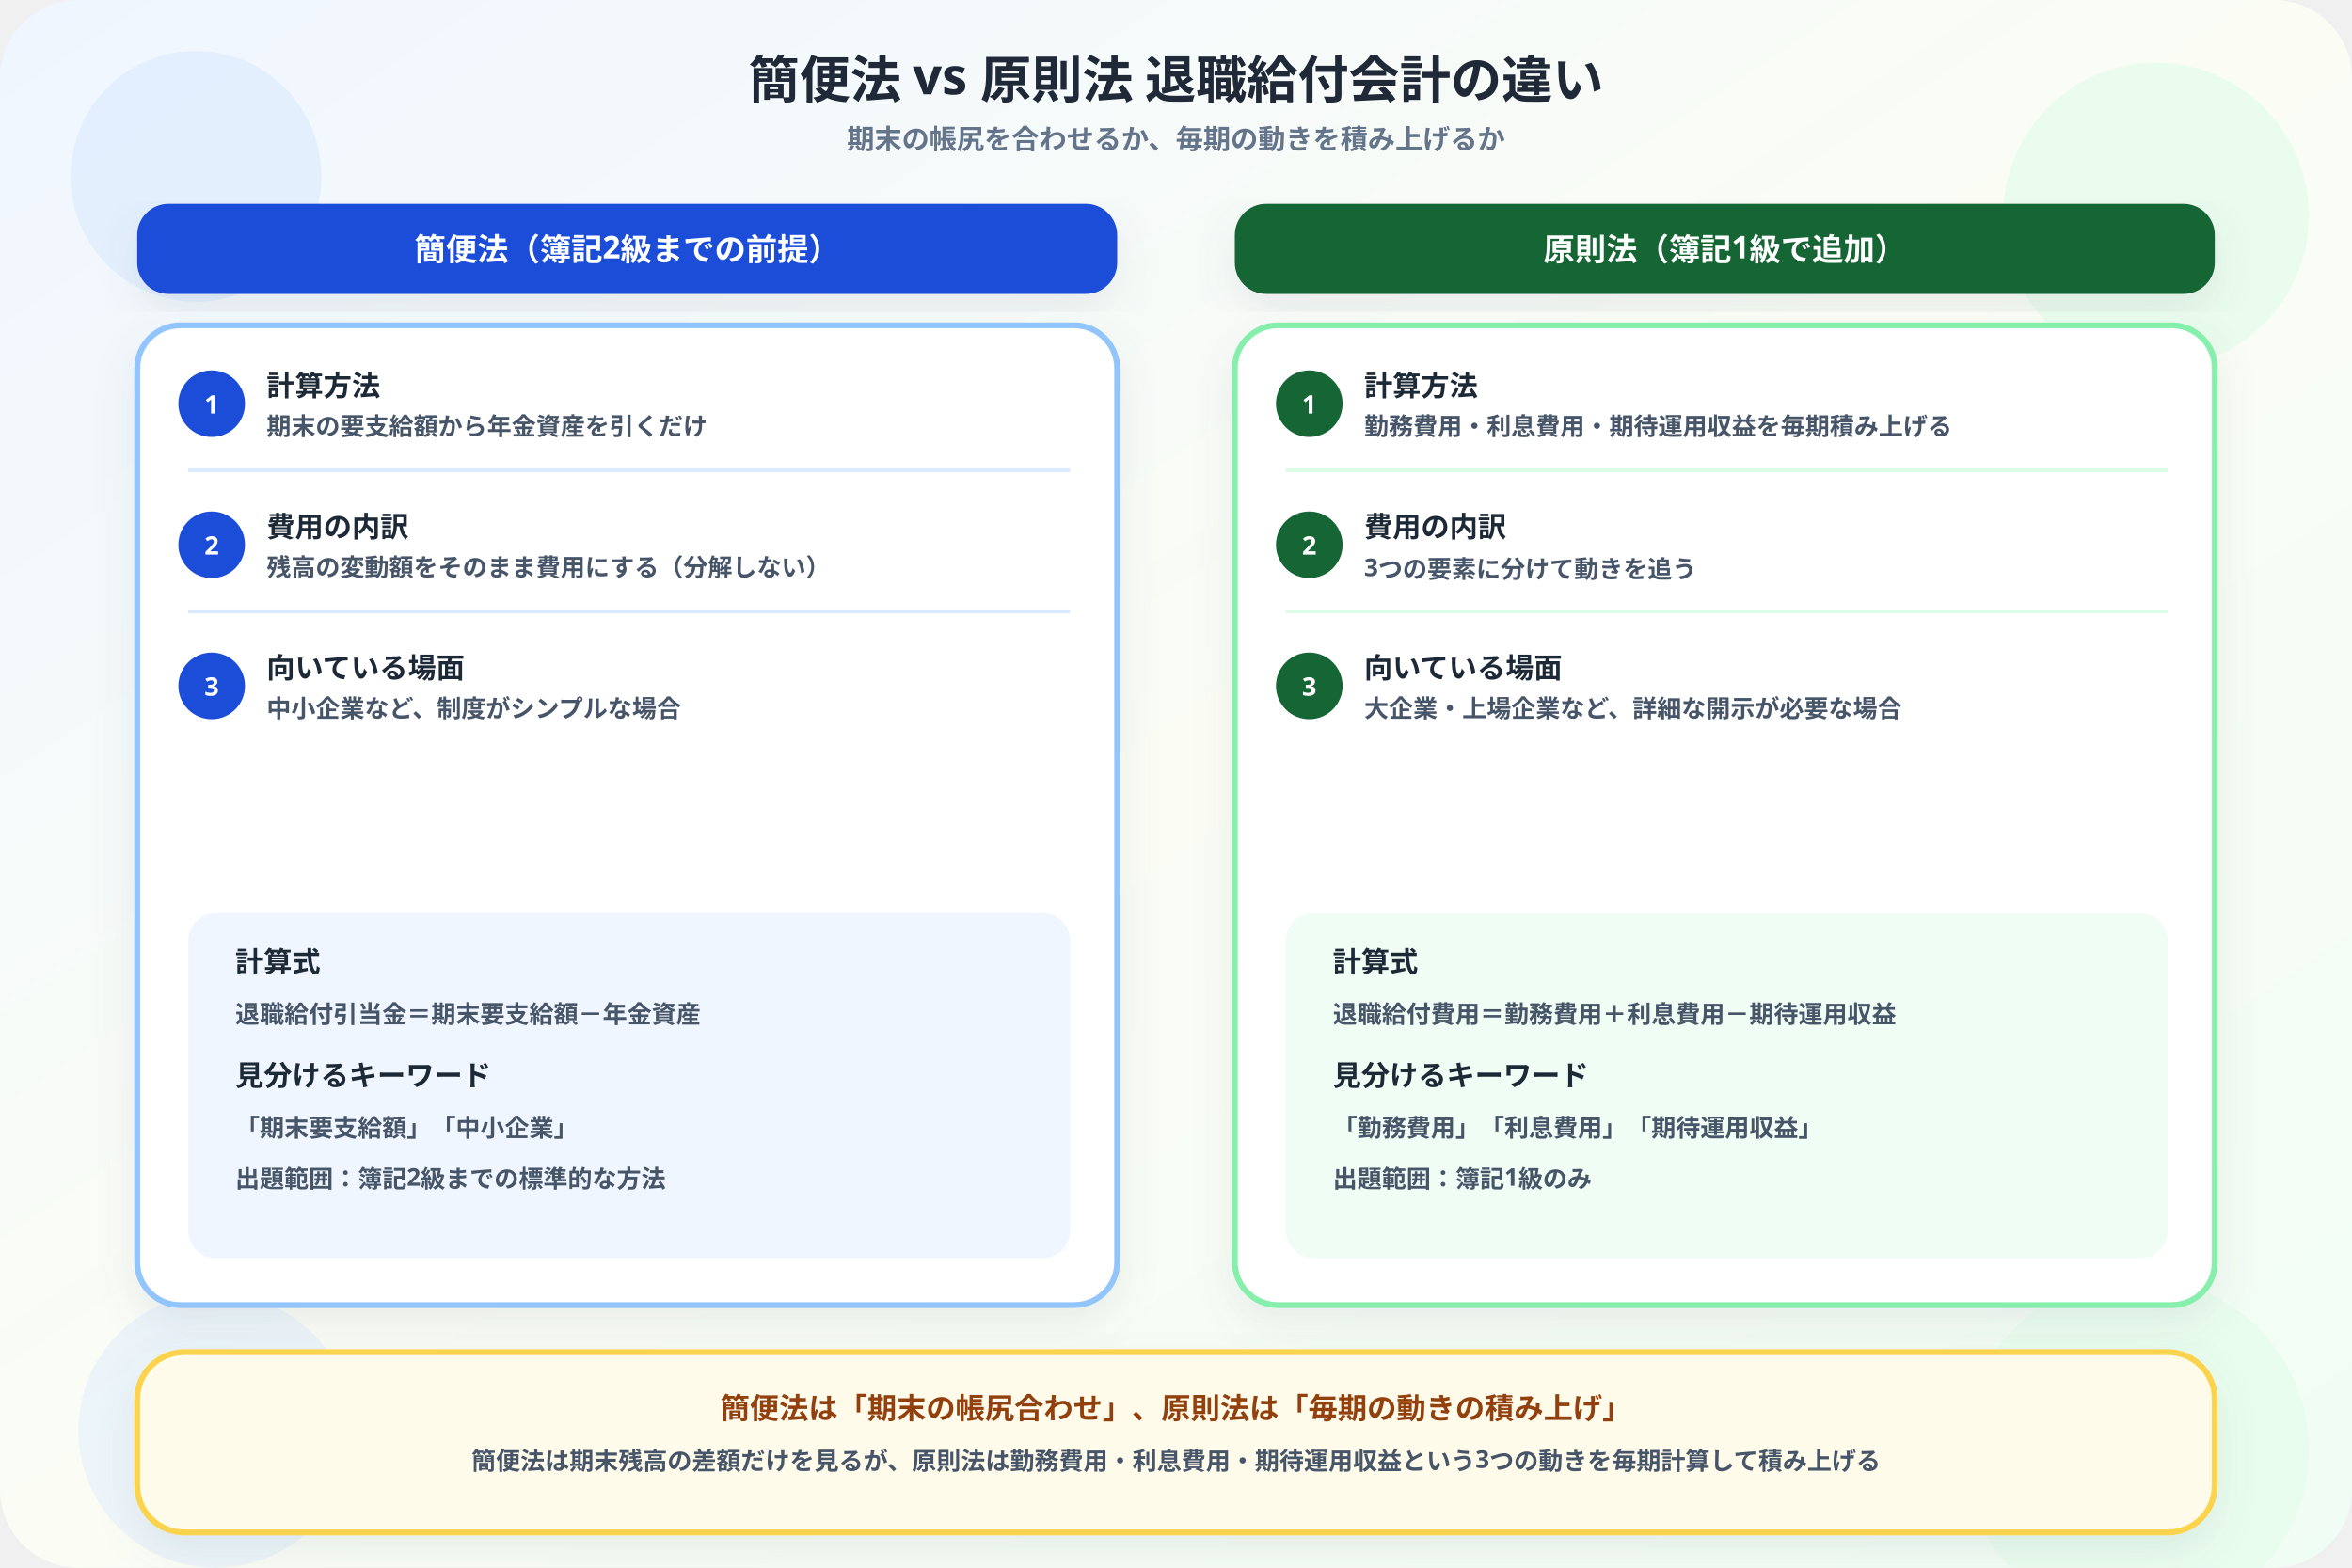
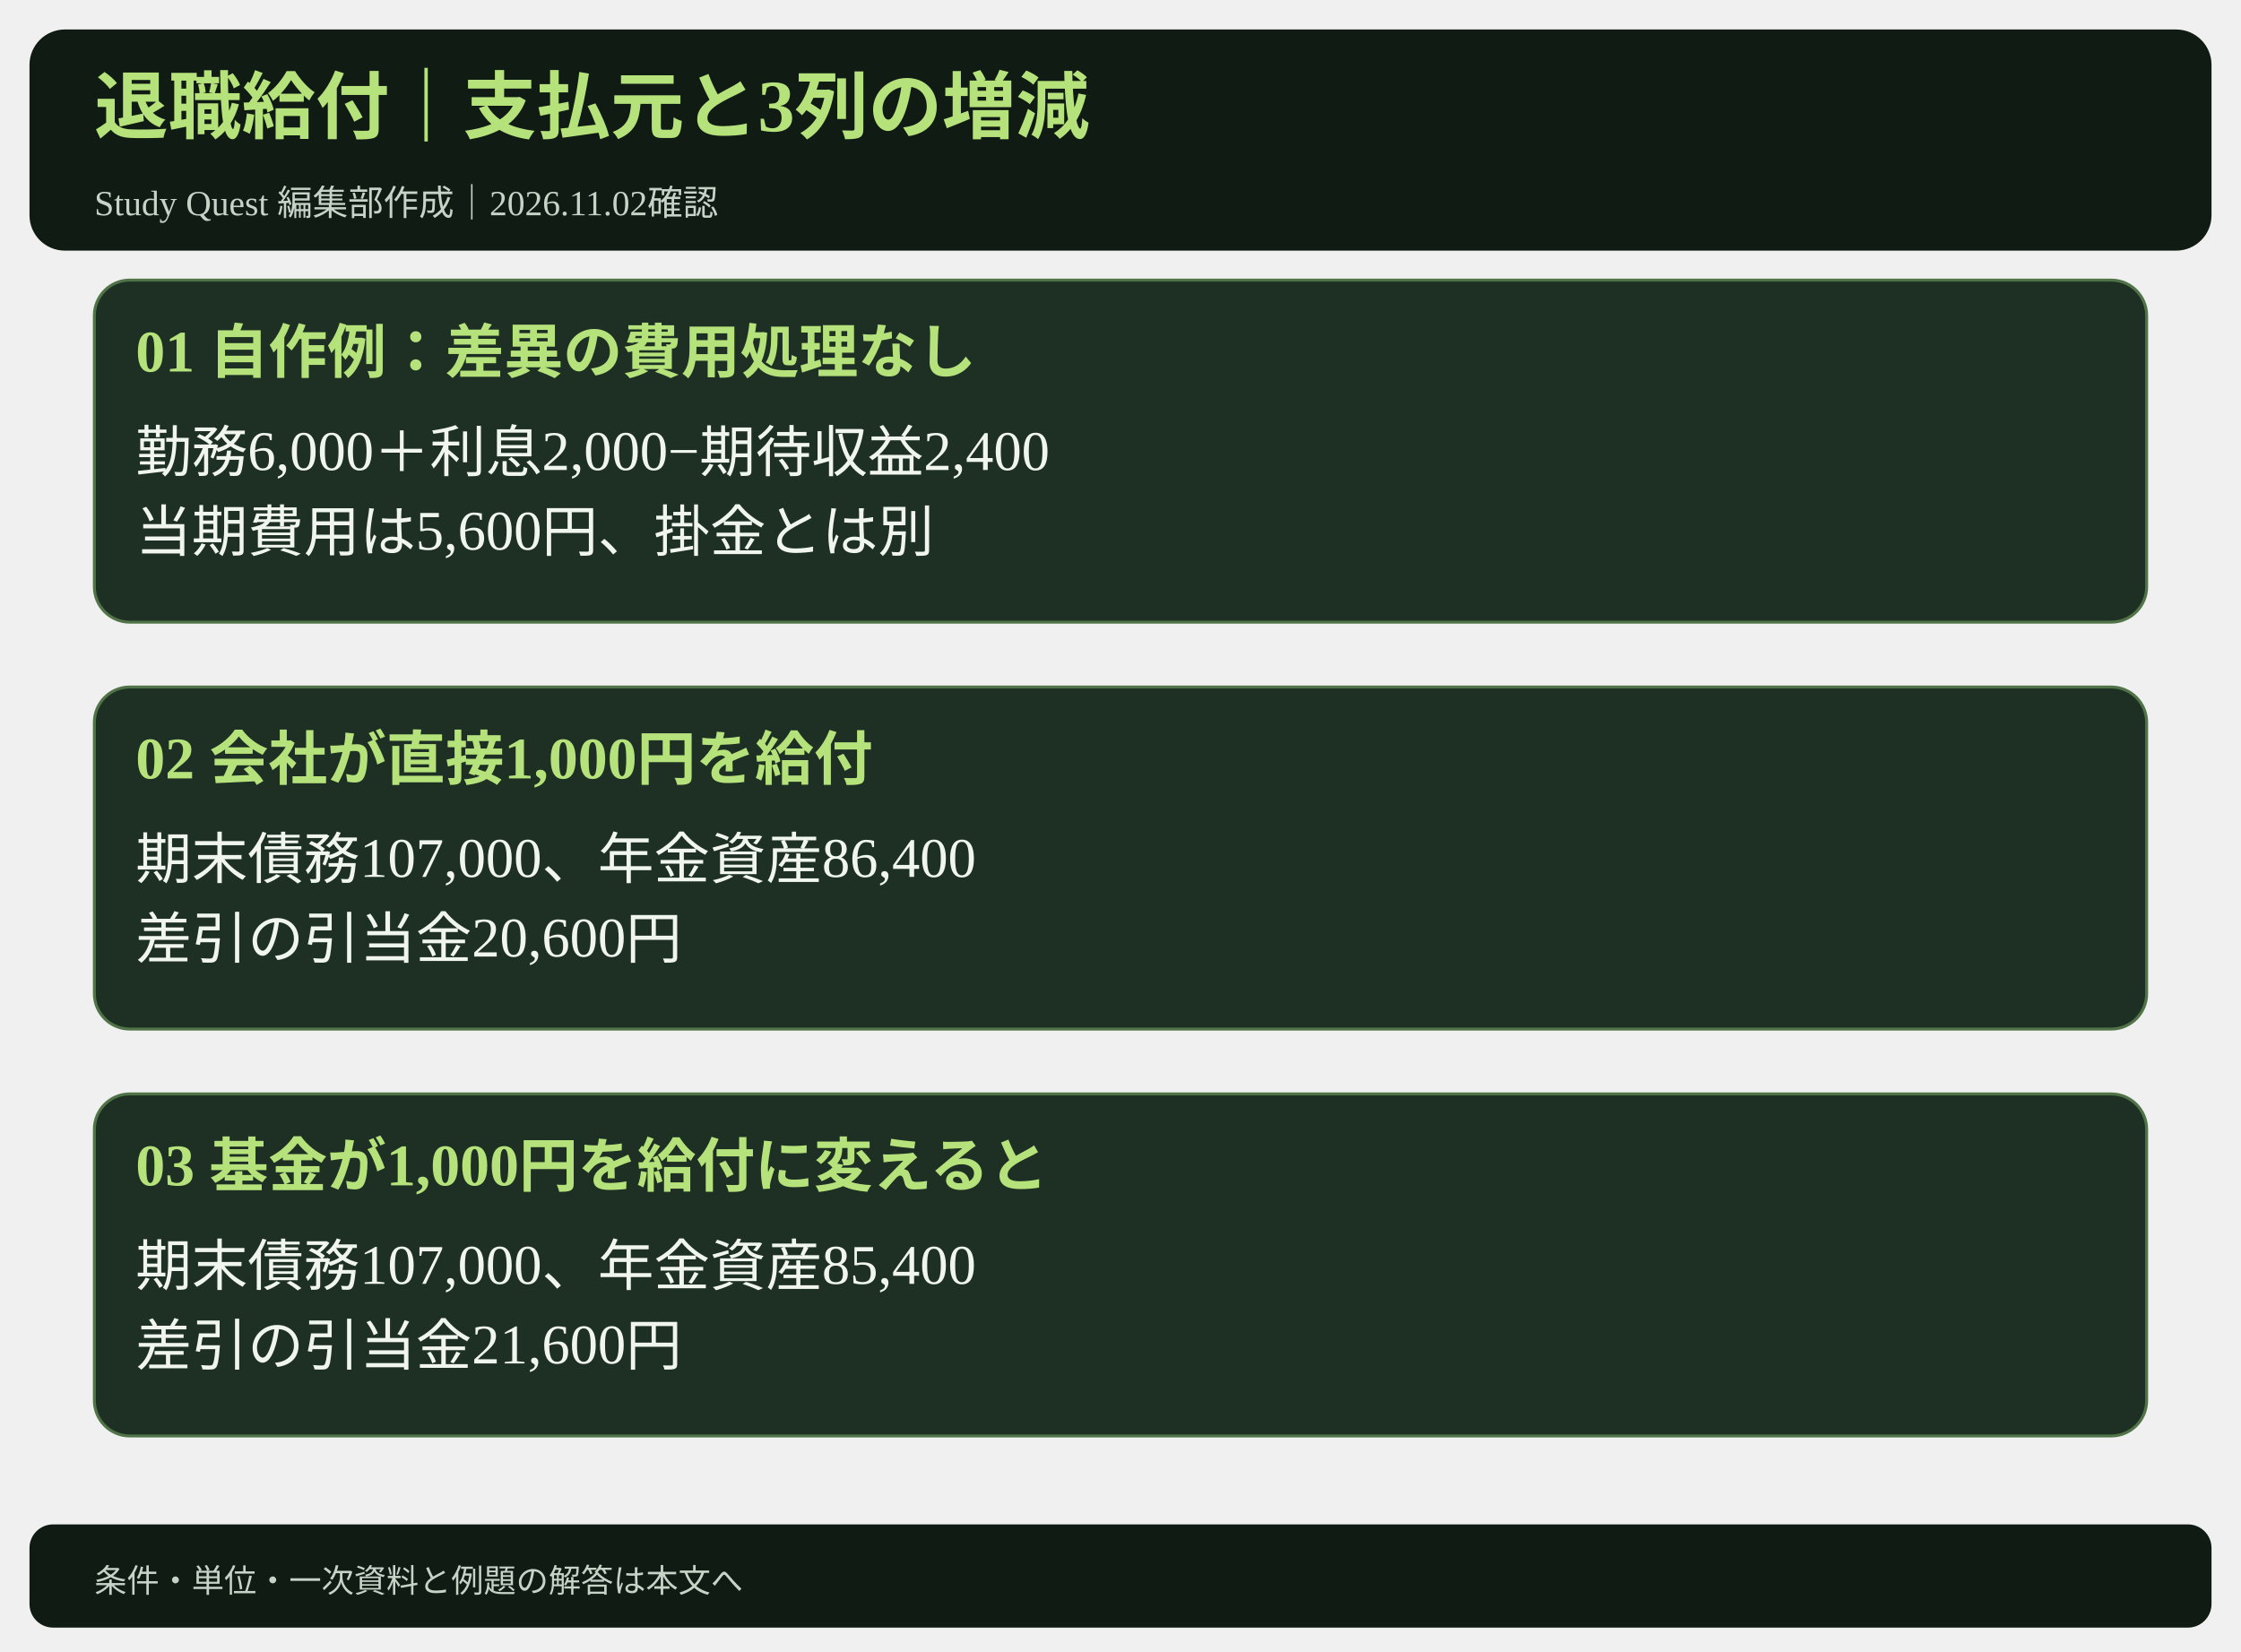
- <svg xmlns="http://www.w3.org/2000/svg" width="1200" height="800" viewBox="0 0 1200 800" role="img" aria-labelledby="title desc">
-   <defs>
-     <linearGradient id="bg" x1="0" y1="0" x2="1" y2="1">
-       <stop offset="0" stop-color="#eff6ff" />
-       <stop offset="0.5" stop-color="#fbfdf5" />
-       <stop offset="1" stop-color="#f0fdf4" />
-     </linearGradient>
-     <filter id="softShadow" x="-20%" y="-20%" width="140%" height="140%">
-       <feDropShadow dx="0" dy="8" stdDeviation="10" flood-color="#667085" flood-opacity="0.12" />
-     </filter>
-     <style>
-       .title{font-family:"Noto Sans JP", system-ui, sans-serif;font-size:26px;font-weight:800;fill:#1f2937}
-       .sub{font-family:"Noto Sans JP", system-ui, sans-serif;font-size:14px;font-weight:600;fill:#64748b}
-       .colhead{font-family:"Noto Sans JP", system-ui, sans-serif;font-size:16px;font-weight:800;fill:#ffffff}
-       .ptnum{font-family:"Noto Sans JP", system-ui, sans-serif;font-size:13px;font-weight:800;fill:#ffffff}
-       .ptname{font-family:"Noto Sans JP", system-ui, sans-serif;font-size:14.5px;font-weight:800;fill:#1f2937}
-       .ptbody{font-family:"Noto Sans JP", system-ui, sans-serif;font-size:12.5px;font-weight:600;fill:#475569}
-       .banner{font-family:"Noto Sans JP", system-ui, sans-serif;font-size:15px;font-weight:800;fill:#92400e}
-       .bannersmall{font-family:"Noto Sans JP", system-ui, sans-serif;font-size:12.5px;font-weight:600;fill:#475569}
-     </style>
-   </defs>
-   <rect width="1200" height="800" rx="40" fill="url(#bg)" />
-   <circle cx="100" cy="90" r="64" fill="#dbeafe" opacity="0.6" />
-   <circle cx="1100" cy="110" r="78" fill="#dcfce7" opacity="0.55" />
-   <circle cx="1090" cy="740" r="88" fill="#dcfce7" opacity="0.4" />
-   <circle cx="110" cy="730" r="70" fill="#dbeafe" opacity="0.45" />
-   <text x="600" y="50" text-anchor="middle" class="title">簡便法 vs 原則法 退職給付会計の違い</text>
-   <text x="600" y="76" text-anchor="middle" class="sub">期末の帳尻を合わせるか、毎期の動きを積み上げるか</text>
-   <g filter="url(#softShadow)">
-     <rect x="70" y="104" width="500" height="46" rx="16" fill="#1D4ED8" />
-     <text x="320" y="133" text-anchor="middle" class="colhead">簡便法（簿記2級までの前提）</text>
-   </g>
-   <g filter="url(#softShadow)">
-     <rect x="70" y="166" width="500" height="500" rx="22" fill="#ffffff" stroke="#93c5fd" stroke-width="3" />
-     <circle cx="108" cy="206" r="17" fill="#1D4ED8" />
-     <text x="108" y="211" text-anchor="middle" class="ptnum">1</text>
-     <text x="136" y="202" class="ptname">計算方法</text>
-     <text x="136" y="222" class="ptbody">期末の要支給額から年金資産を引くだけ</text>
-     <line x1="96" y1="240" x2="546" y2="240" stroke="#dbeafe" stroke-width="2" />
-     <circle cx="108" cy="278" r="17" fill="#1D4ED8" />
-     <text x="108" y="283" text-anchor="middle" class="ptnum">2</text>
-     <text x="136" y="274" class="ptname">費用の内訳</text>
-     <text x="136" y="294" class="ptbody">残高の変動額をそのまま費用にする（分解しない）</text>
-     <line x1="96" y1="312" x2="546" y2="312" stroke="#dbeafe" stroke-width="2" />
-     <circle cx="108" cy="350" r="17" fill="#1D4ED8" />
-     <text x="108" y="355" text-anchor="middle" class="ptnum">3</text>
-     <text x="136" y="346" class="ptname">向いている場面</text>
-     <text x="136" y="366" class="ptbody">中小企業など、制度がシンプルな場合</text>
-     <rect x="96" y="466" width="450" height="176" rx="14" fill="#eff6ff" />
-     <text x="120" y="496" class="ptname" fill="#1d4ed8">計算式</text>
-     <text x="120" y="522" class="ptbody">退職給付引当金＝期末要支給額－年金資産</text>
-     <text x="120" y="554" class="ptname" fill="#1d4ed8">見分けるキーワード</text>
-     <text x="120" y="580" class="ptbody">「期末要支給額」「中小企業」</text>
-     <text x="120" y="606" class="ptbody">出題範囲：簿記2級までの標準的な方法</text>
-   </g>
-   <g filter="url(#softShadow)">
-     <rect x="630" y="104" width="500" height="46" rx="16" fill="#166534" />
-     <text x="880" y="133" text-anchor="middle" class="colhead">原則法（簿記1級で追加）</text>
-   </g>
-   <g filter="url(#softShadow)">
-     <rect x="630" y="166" width="500" height="500" rx="22" fill="#ffffff" stroke="#86efac" stroke-width="3" />
-     <circle cx="668" cy="206" r="17" fill="#166534" />
-     <text x="668" y="211" text-anchor="middle" class="ptnum">1</text>
-     <text x="696" y="202" class="ptname">計算方法</text>
-     <text x="696" y="222" class="ptbody">勤務費用・利息費用・期待運用収益を毎期積み上げる</text>
-     <line x1="656" y1="240" x2="1106" y2="240" stroke="#dcfce7" stroke-width="2" />
-     <circle cx="668" cy="278" r="17" fill="#166534" />
-     <text x="668" y="283" text-anchor="middle" class="ptnum">2</text>
-     <text x="696" y="274" class="ptname">費用の内訳</text>
-     <text x="696" y="294" class="ptbody">3つの要素に分けて動きを追う</text>
-     <line x1="656" y1="312" x2="1106" y2="312" stroke="#dcfce7" stroke-width="2" />
-     <circle cx="668" cy="350" r="17" fill="#166534" />
-     <text x="668" y="355" text-anchor="middle" class="ptnum">3</text>
-     <text x="696" y="346" class="ptname">向いている場面</text>
-     <text x="696" y="366" class="ptbody">大企業・上場企業など、詳細な開示が必要な場合</text>
-     <rect x="656" y="466" width="450" height="176" rx="14" fill="#f0fdf4" />
-     <text x="680" y="496" class="ptname" fill="#166534">計算式</text>
-     <text x="680" y="522" class="ptbody">退職給付費用＝勤務費用＋利息費用－期待運用収益</text>
-     <text x="680" y="554" class="ptname" fill="#166534">見分けるキーワード</text>
-     <text x="680" y="580" class="ptbody">「勤務費用」「利息費用」「期待運用収益」</text>
-     <text x="680" y="606" class="ptbody">出題範囲：簿記1級のみ</text>
-   </g>
-   <g filter="url(#softShadow)">
-     <rect x="70" y="690" width="1060" height="92" rx="24" fill="#fffbeb" stroke="#fcd34d" stroke-width="3" />
-     <text x="600" y="724" text-anchor="middle" class="banner">簡便法は「期末の帳尻合わせ」、原則法は「毎期の動きの積み上げ」</text>
-     <text x="600" y="750" text-anchor="middle" class="bannersmall">簡便法は期末残高の差額だけを見るが、原則法は勤務費用・利息費用・期待運用収益という3つの動きを毎期計算して積み上げる</text>
+ <svg xmlns="http://www.w3.org/2000/svg" width="760" height="560" viewBox="0 0 760 560" role="img" aria-labelledby="title desc">
+   <rect x="10" y="10" width="740" height="75" rx="12" fill="#101B13" />
+   <rect x="10" y="517" width="740" height="35" rx="8" fill="#101B13" />
+   <g font-family="M PLUS 1, Hiragino Kaku Gothic ProN, sans-serif">
+     <text x="32" y="45" font-size="25" font-weight="700" fill="#B6E27C">退職給付｜支払元と3列の増減</text>
+     <text x="32" y="73" font-size="12" fill="#C7D3C7">Study Quest 編集部作成｜2026.11.02確認</text>
+     <rect x="32" y="95" width="696" height="116" rx="12" fill="#1E3023" stroke="#507448" />
+     <text x="46" y="126" font-size="20" font-weight="700" fill="#B6E27C">01  自作例：差異の費用処理なし</text>
+     <text x="46" y="160" font-size="19" fill="#F0F6ED">勤務6,000＋利息2,000−期待収益2,400</text>
+     <text x="46" y="187" font-size="19" fill="#F0F6ED">当期費用は5,600円、掛金とは別</text>
+     <rect x="32" y="233" width="696" height="116" rx="12" fill="#1E3023" stroke="#507448" />
+     <text x="46" y="264" font-size="20" font-weight="700" fill="#B6E27C">02  会社が直接1,000円を給付</text>
+     <text x="46" y="298" font-size="19" fill="#F0F6ED">期末債務107,000、年金資産86,400</text>
+     <text x="46" y="325" font-size="19" fill="#F0F6ED">差引の引当金20,600円</text>
+     <rect x="32" y="371" width="696" height="116" rx="12" fill="#1E3023" stroke="#507448" />
+     <text x="46" y="402" font-size="20" font-weight="700" fill="#B6E27C">03  基金が1,000円を給付に変えると</text>
+     <text x="46" y="436" font-size="19" fill="#F0F6ED">期末債務107,000、年金資産85,400</text>
+     <text x="46" y="463" font-size="19" fill="#F0F6ED">差引の引当金21,600円</text>
+     <text x="32" y="540" font-size="11" fill="#C7D3C7">条件・単位・一次資料と例題の解答は本文へ</text>
  </g>
</svg>
